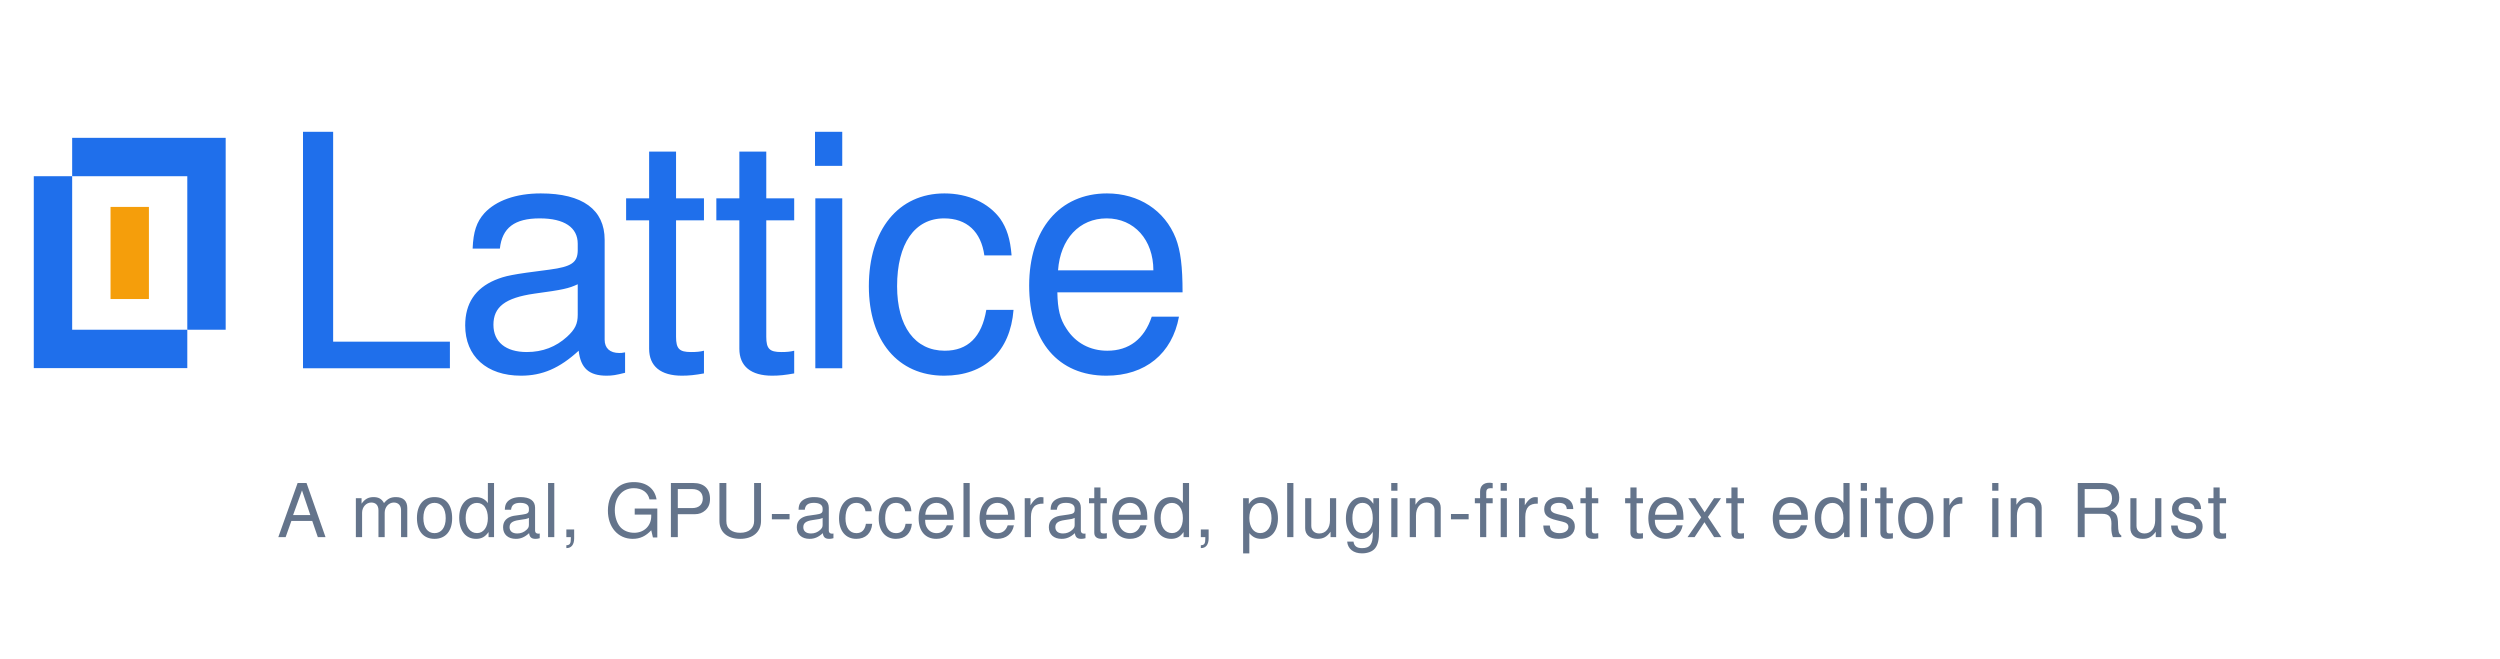
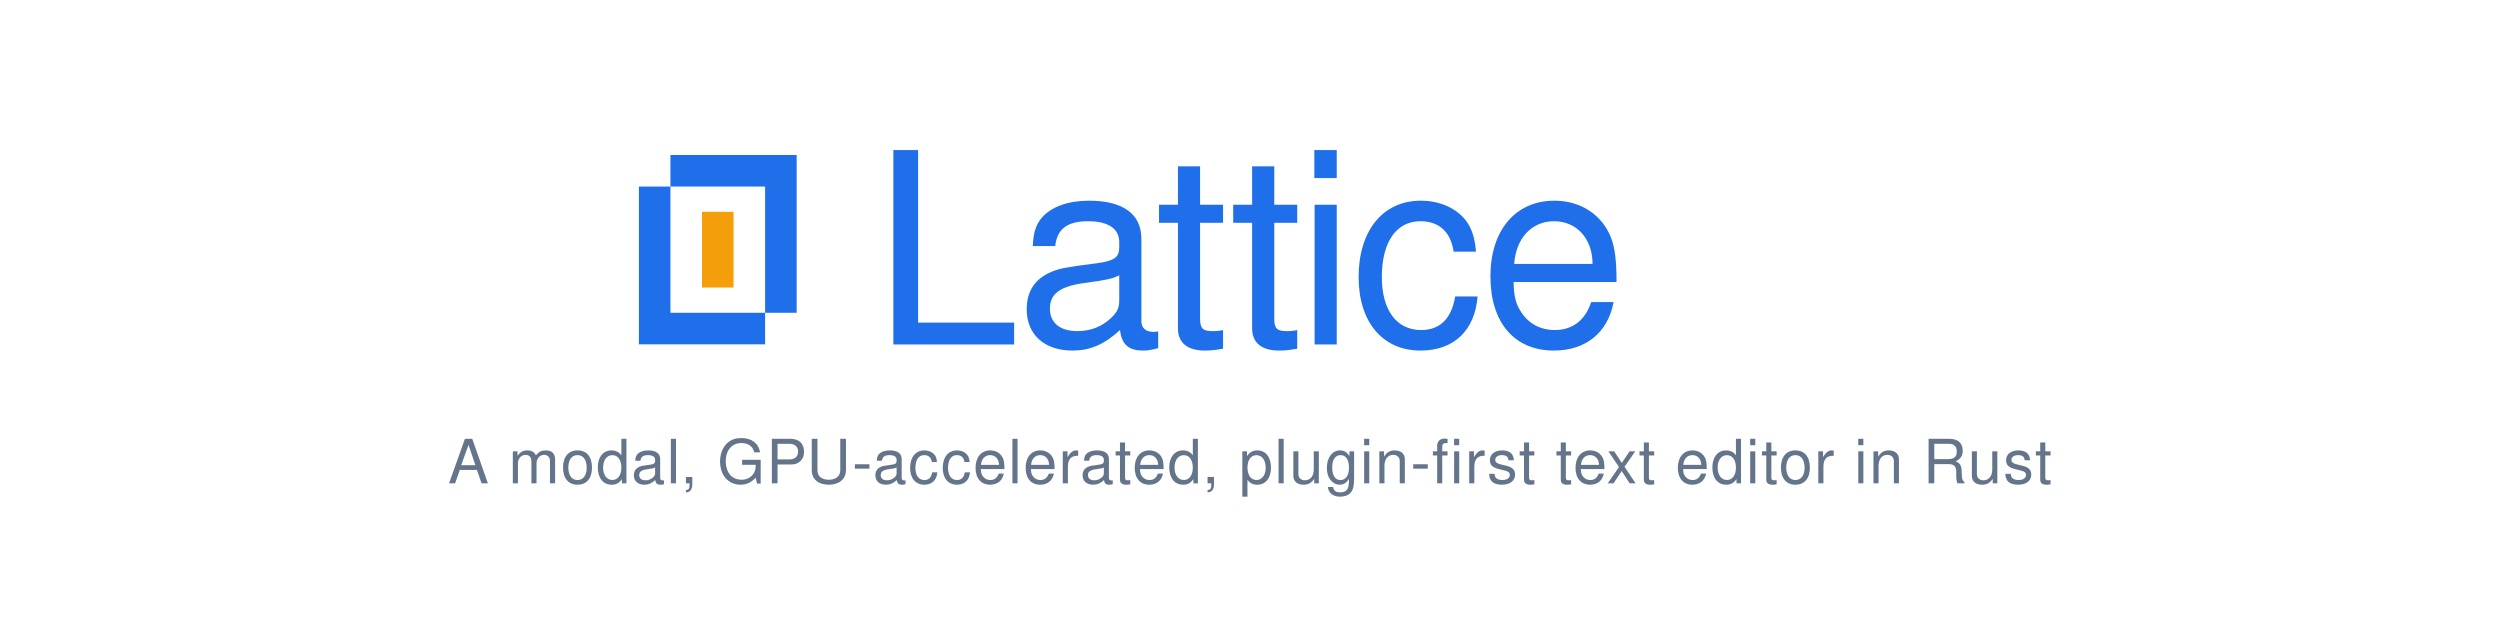
- <svg xmlns="http://www.w3.org/2000/svg" viewBox="30 15 740 195" role="img" aria-label="Lattice">
-   <g transform="translate(40, 55.8) scale(0.568)">
+ <svg xmlns="http://www.w3.org/2000/svg" viewBox="0 0 900 225" role="img" aria-label="Lattice">
+   <g transform="translate(230, 55.8) scale(0.568)">
    <path d="M 0 20 L 20 20 L 20 100 L 80 100 L 80 120 L 0 120 Z" fill="#1f6feb" />
    <path d="M 20 0 L 100 0 L 100 100 L 80 100 L 80 20 L 20 20 Z" fill="#1f6feb" />
    <rect x="40" y="36" width="20" height="48" fill="#f59e0b" />
  </g>
-   <text x="112" y="124" fill="#1f6feb" font-family="-apple-system, BlinkMacSystemFont, 'Segoe UI', Helvetica, Arial, sans-serif" font-size="96" font-weight="500" letter-spacing="-2">Lattice</text>
-   <text x="112" y="174" fill="#64748b" font-family="-apple-system, BlinkMacSystemFont, 'Segoe UI', Helvetica, Arial, sans-serif" font-size="22" font-weight="400" letter-spacing="0.5">A modal, GPU-accelerated, plugin-first text editor in Rust</text>
+   <text x="450" y="124" fill="#1f6feb" font-family="-apple-system, BlinkMacSystemFont, 'Segoe UI', Helvetica, Arial, sans-serif" font-size="96" font-weight="500" letter-spacing="-2" text-anchor="middle">Lattice</text>
+   <text x="450" y="174" fill="#64748b" font-family="-apple-system, BlinkMacSystemFont, 'Segoe UI', Helvetica, Arial, sans-serif" font-size="22" font-weight="400" letter-spacing="0.5" text-anchor="middle">A modal, GPU-accelerated, plugin-first text editor in Rust</text>
</svg>
